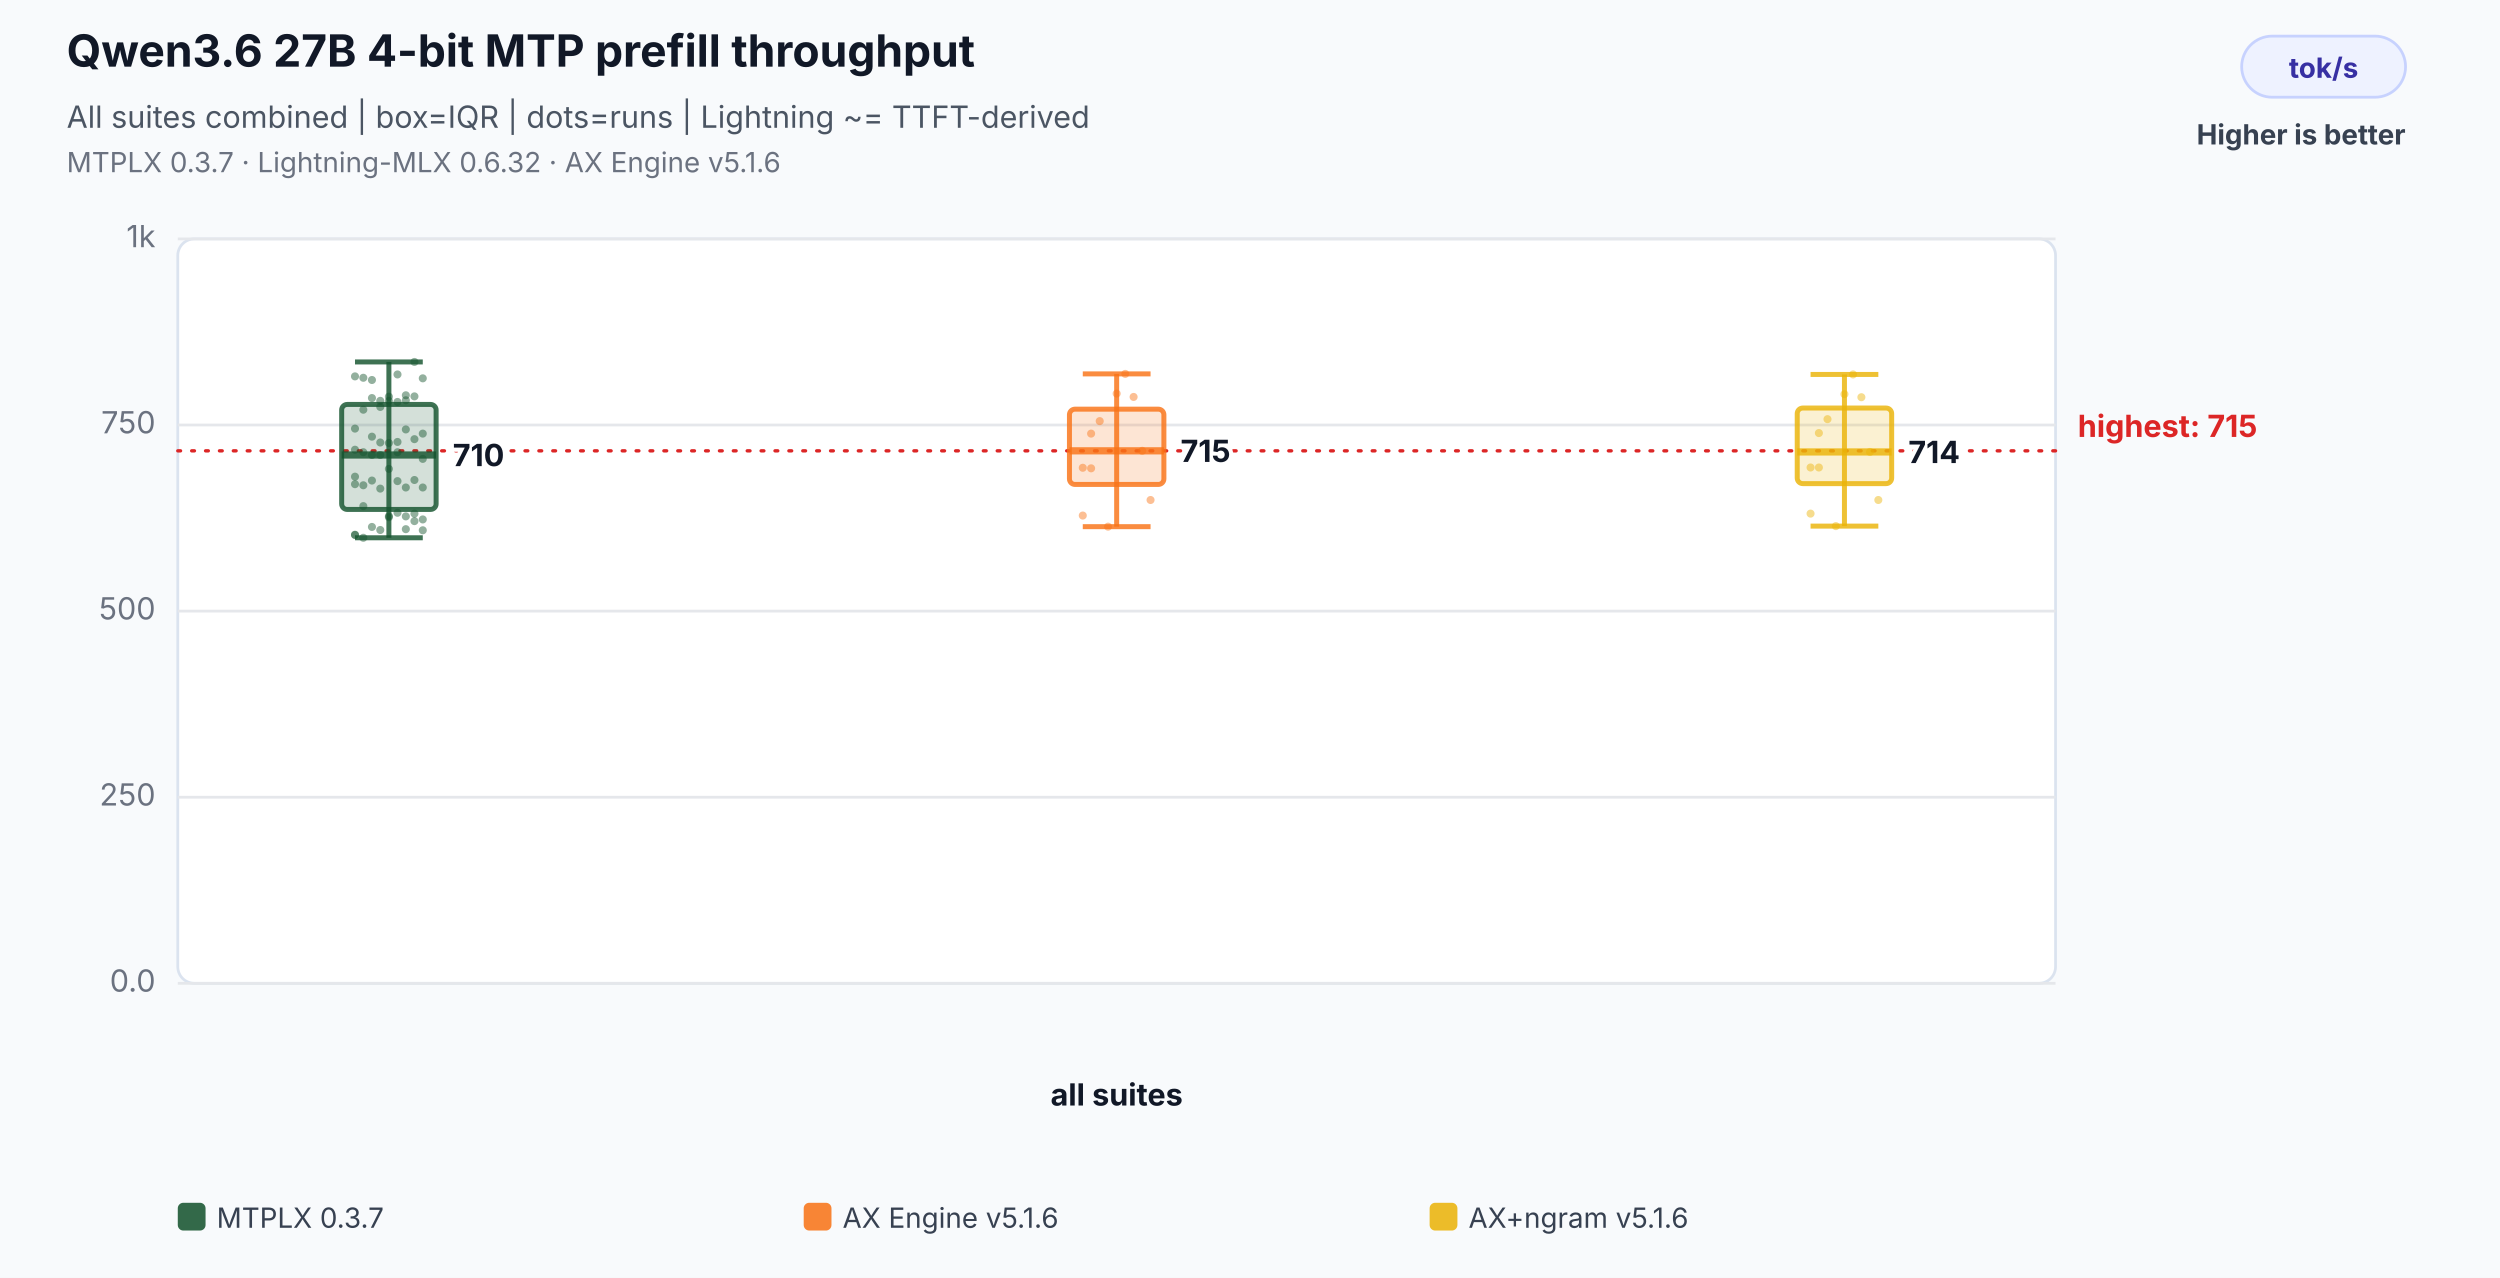
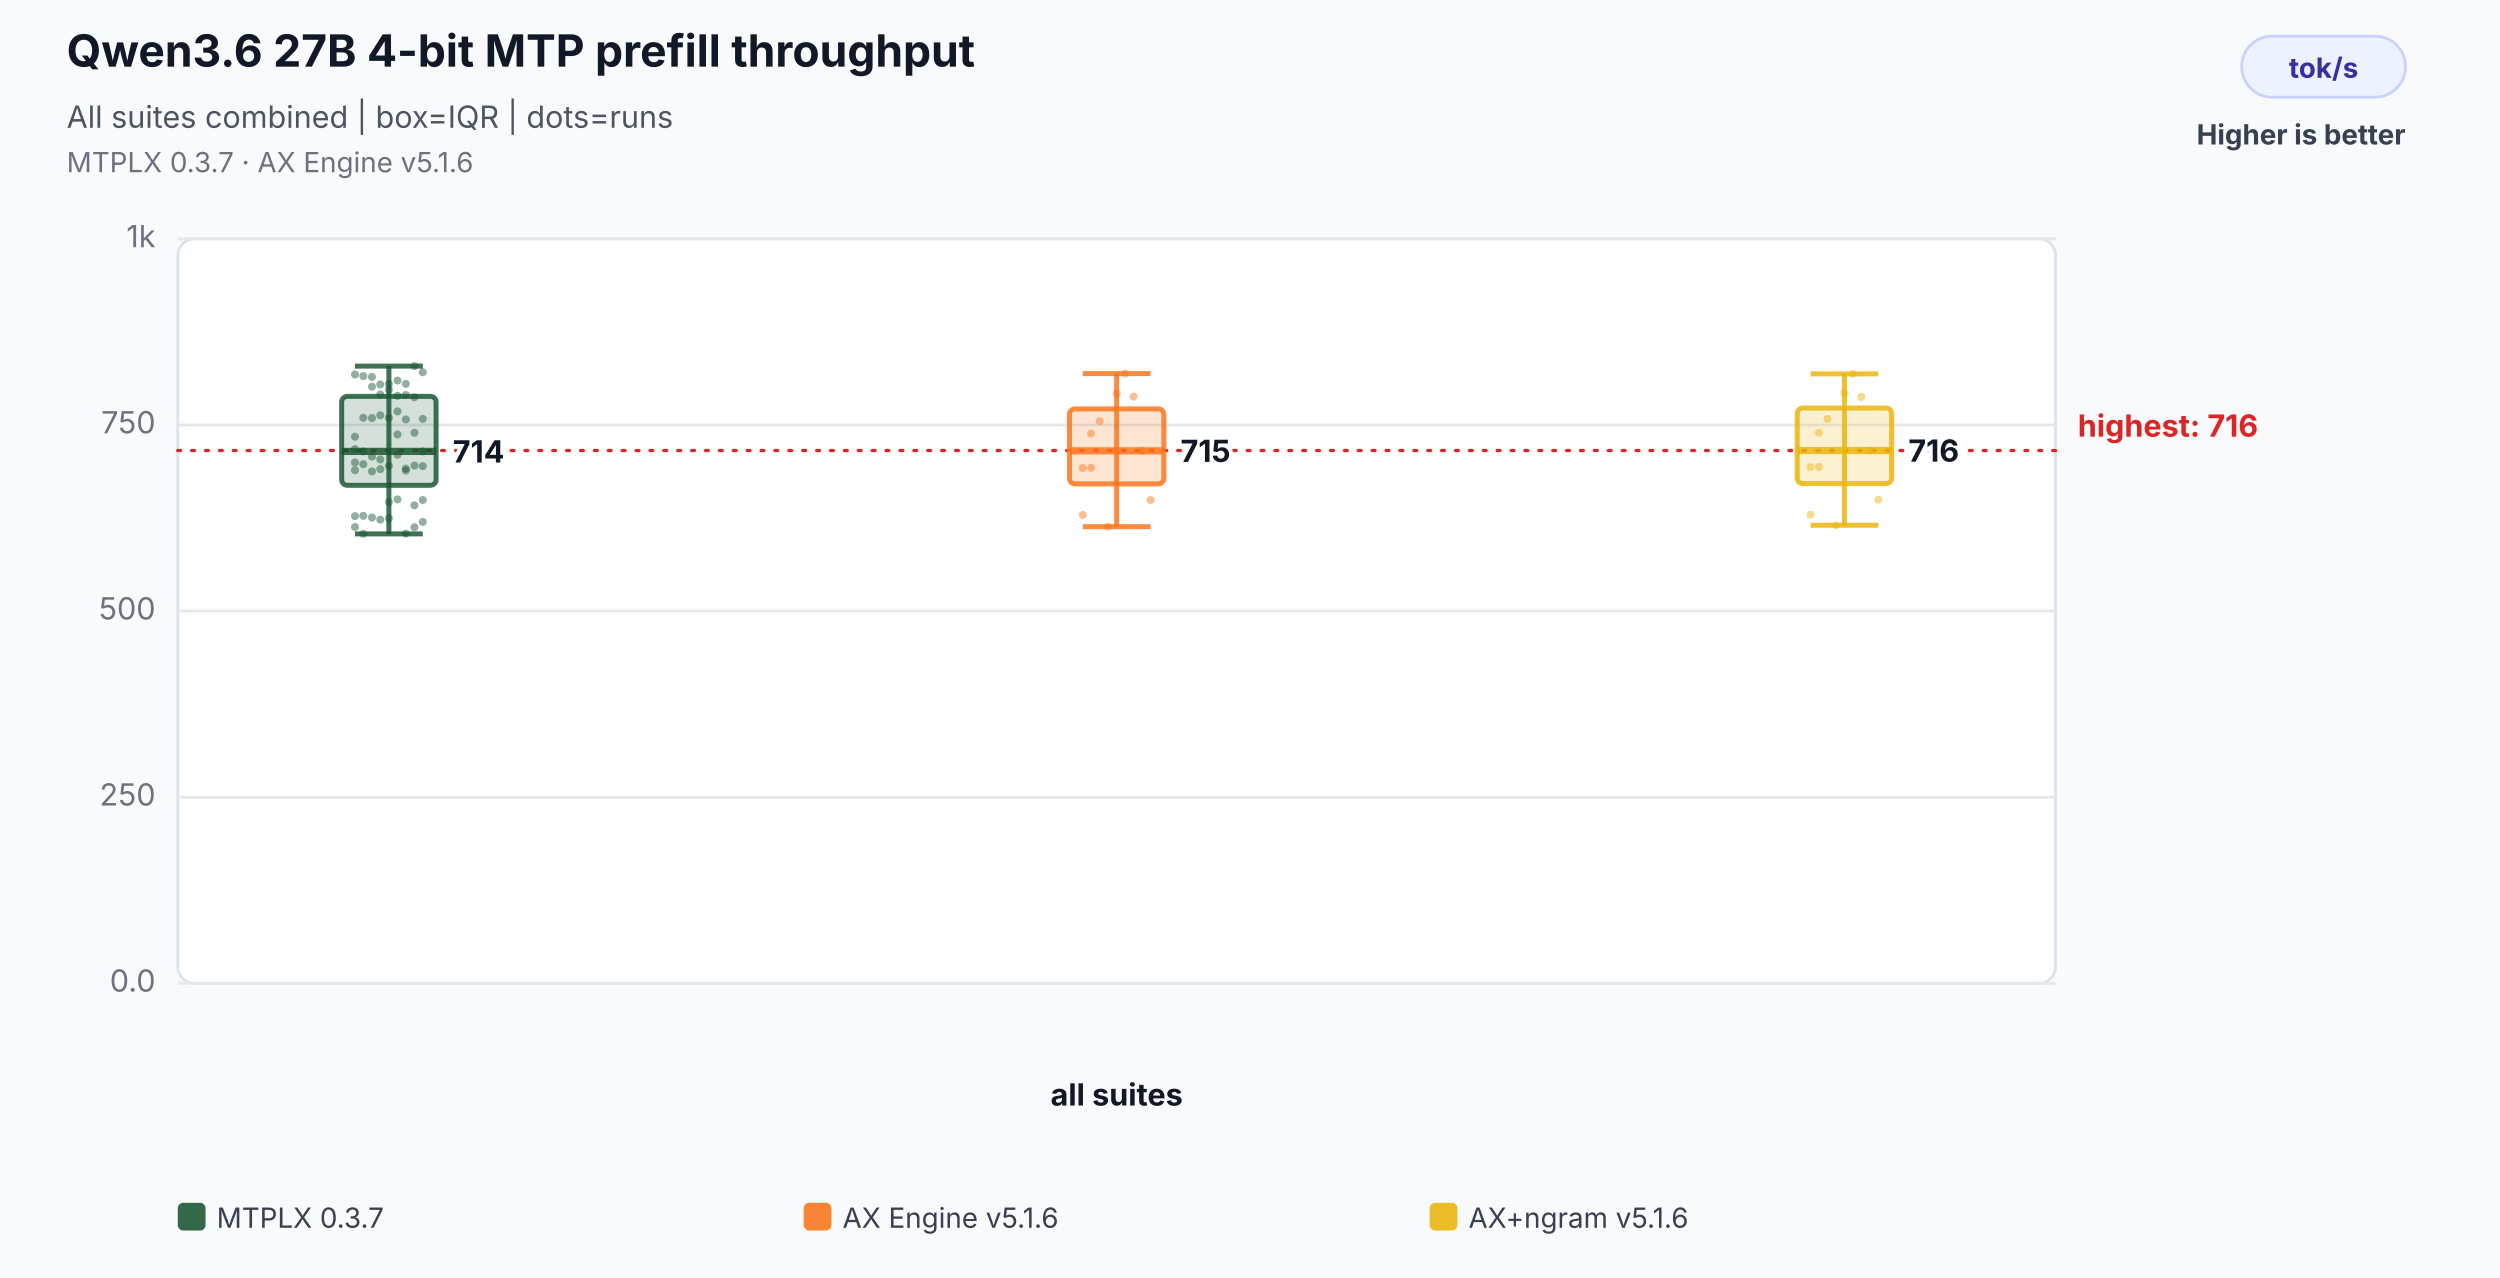
<svg xmlns="http://www.w3.org/2000/svg" width="900" height="460" viewBox="0 0 900 460" role="img" aria-labelledby="title desc">
  <rect width="100%" height="100%" fill="#f8fafc" />
  <text x="24" y="24" font-family="Inter,Segoe UI,Arial,sans-serif" font-size="16" font-weight="700" fill="#111827">Qwen3.6 27B 4-bit MTP prefill throughput</text>
-   <text x="24" y="46" font-family="Inter,Segoe UI,Arial,sans-serif" font-size="11" fill="#4b5563">All suites combined | box=IQR | dots=runs | Lightning ~= TTFT-derived</text>
-   <text x="24" y="62" font-family="Inter,Segoe UI,Arial,sans-serif" font-size="10" fill="#6b7280">MTPLX 0.3.7 · Lightning-MLX 0.6.32 · AX Engine v5.1.6</text>
+   <text x="24" y="46" font-family="Inter,Segoe UI,Arial,sans-serif" font-size="11" fill="#4b5563">All suites combined | box=IQR | dots=runs</text>
+   <text x="24" y="62" font-family="Inter,Segoe UI,Arial,sans-serif" font-size="10" fill="#6b7280">MTPLX 0.3.7 · AX Engine v5.1.6</text>
  <rect x="807" y="13" width="59" height="22" rx="11" fill="#eef2ff" stroke="#c7d2fe" />
  <text x="836.5" y="28" text-anchor="middle" font-family="Inter,Segoe UI,Arial,sans-serif" font-size="10" font-weight="700" fill="#3730a3">tok/s</text>
  <text x="866" y="52" text-anchor="end" font-family="Inter,Segoe UI,Arial,sans-serif" font-size="10" font-weight="700" fill="#374151">Higher is better</text>
  <rect x="64" y="86" width="676" height="268" rx="6" fill="#ffffff" stroke="#dbe3ef" />
  <line x1="64" y1="354.0" x2="740" y2="354.0" stroke="#e5e7eb" stroke-width="1" />
  <text x="56" y="357.0" text-anchor="end" font-family="Inter,Segoe UI,Arial,sans-serif" font-size="11" fill="#6b7280">0.0</text>
  <line x1="64" y1="287.0" x2="740" y2="287.0" stroke="#e5e7eb" stroke-width="1" />
  <text x="56" y="290.0" text-anchor="end" font-family="Inter,Segoe UI,Arial,sans-serif" font-size="11" fill="#6b7280">250</text>
  <line x1="64" y1="220.0" x2="740" y2="220.0" stroke="#e5e7eb" stroke-width="1" />
  <text x="56" y="223.0" text-anchor="end" font-family="Inter,Segoe UI,Arial,sans-serif" font-size="11" fill="#6b7280">500</text>
  <line x1="64" y1="153.0" x2="740" y2="153.0" stroke="#e5e7eb" stroke-width="1" />
  <text x="56" y="156.0" text-anchor="end" font-family="Inter,Segoe UI,Arial,sans-serif" font-size="11" fill="#6b7280">750</text>
  <line x1="64" y1="86.0" x2="740" y2="86.0" stroke="#e5e7eb" stroke-width="1" />
  <text x="56" y="89.0" text-anchor="end" font-family="Inter,Segoe UI,Arial,sans-serif" font-size="11" fill="#6b7280">1k</text>
-   <line x1="64" y1="162.3" x2="740" y2="162.3" stroke="#dc2626" stroke-width="1.2" stroke-dasharray="1 4" stroke-linecap="round" />
-   <text x="748" y="157.3" text-anchor="start" font-family="Inter,Segoe UI,Arial,sans-serif" font-size="11" font-weight="700" fill="#dc2626" data-label="highest median">highest: 715</text>
+   <line x1="64" y1="162.2" x2="740" y2="162.2" stroke="#dc2626" stroke-width="1.2" stroke-dasharray="1 4" stroke-linecap="round" />
+   <text x="748" y="157.2" text-anchor="start" font-family="Inter,Segoe UI,Arial,sans-serif" font-size="11" font-weight="700" fill="#dc2626" data-label="highest median">highest: 716</text>
  <text x="402.0" y="398" text-anchor="middle" font-family="Inter,Segoe UI,Arial,sans-serif" font-size="11" font-weight="700" fill="#111827">all suites</text>
-   <circle cx="127.8" cy="192.5" r="1.45" fill="#14532d" fill-opacity="0.46" />
-   <circle cx="130.8" cy="182.2" r="1.45" fill="#14532d" fill-opacity="0.46" />
-   <circle cx="133.9" cy="189.7" r="1.45" fill="#14532d" fill-opacity="0.46" />
-   <circle cx="136.9" cy="190.8" r="1.45" fill="#14532d" fill-opacity="0.46" />
-   <circle cx="140.0" cy="185.8" r="1.45" fill="#14532d" fill-opacity="0.46" />
-   <circle cx="143.1" cy="162.8" r="1.45" fill="#14532d" fill-opacity="0.46" />
-   <circle cx="146.1" cy="154.6" r="1.45" fill="#14532d" fill-opacity="0.46" />
-   <circle cx="149.2" cy="158.1" r="1.45" fill="#14532d" fill-opacity="0.46" />
-   <circle cx="152.2" cy="165.2" r="1.45" fill="#14532d" fill-opacity="0.46" />
-   <circle cx="127.8" cy="154.3" r="1.45" fill="#14532d" fill-opacity="0.46" />
-   <circle cx="130.8" cy="147.5" r="1.45" fill="#14532d" fill-opacity="0.46" />
-   <circle cx="133.9" cy="157.2" r="1.45" fill="#14532d" fill-opacity="0.46" />
-   <circle cx="136.9" cy="159.3" r="1.45" fill="#14532d" fill-opacity="0.46" />
-   <circle cx="140.0" cy="159.5" r="1.45" fill="#14532d" fill-opacity="0.46" />
-   <circle cx="143.1" cy="159.1" r="1.45" fill="#14532d" fill-opacity="0.46" />
-   <circle cx="146.1" cy="190.5" r="1.45" fill="#14532d" fill-opacity="0.46" />
-   <circle cx="149.2" cy="184.9" r="1.45" fill="#14532d" fill-opacity="0.46" />
-   <circle cx="152.2" cy="190.9" r="1.45" fill="#14532d" fill-opacity="0.46" />
-   <circle cx="127.8" cy="192.6" r="1.45" fill="#14532d" fill-opacity="0.46" />
-   <circle cx="130.8" cy="193.6" r="1.45" fill="#14532d" fill-opacity="0.46" />
-   <circle cx="133.9" cy="143.3" r="1.45" fill="#14532d" fill-opacity="0.46" />
-   <circle cx="136.9" cy="144.3" r="1.45" fill="#14532d" fill-opacity="0.46" />
-   <circle cx="140.0" cy="142.8" r="1.45" fill="#14532d" fill-opacity="0.46" />
-   <circle cx="143.1" cy="134.8" r="1.45" fill="#14532d" fill-opacity="0.46" />
-   <circle cx="146.1" cy="142.3" r="1.45" fill="#14532d" fill-opacity="0.46" />
-   <circle cx="149.2" cy="130.3" r="1.45" fill="#14532d" fill-opacity="0.46" />
-   <circle cx="152.2" cy="136.2" r="1.45" fill="#14532d" fill-opacity="0.46" />
-   <circle cx="127.8" cy="135.5" r="1.45" fill="#14532d" fill-opacity="0.46" />
-   <circle cx="130.8" cy="136.0" r="1.45" fill="#14532d" fill-opacity="0.46" />
-   <circle cx="133.9" cy="136.8" r="1.45" fill="#14532d" fill-opacity="0.46" />
-   <circle cx="136.9" cy="146.5" r="1.45" fill="#14532d" fill-opacity="0.46" />
-   <circle cx="140.0" cy="144.3" r="1.45" fill="#14532d" fill-opacity="0.46" />
-   <circle cx="143.1" cy="144.7" r="1.45" fill="#14532d" fill-opacity="0.46" />
-   <circle cx="146.1" cy="144.1" r="1.45" fill="#14532d" fill-opacity="0.46" />
-   <circle cx="149.2" cy="142.7" r="1.45" fill="#14532d" fill-opacity="0.46" />
-   <circle cx="152.2" cy="156.1" r="1.45" fill="#14532d" fill-opacity="0.46" />
-   <circle cx="127.8" cy="161.9" r="1.45" fill="#14532d" fill-opacity="0.46" />
-   <circle cx="130.8" cy="162.8" r="1.45" fill="#14532d" fill-opacity="0.46" />
-   <circle cx="133.9" cy="163.8" r="1.45" fill="#14532d" fill-opacity="0.46" />
-   <circle cx="136.9" cy="163.8" r="1.45" fill="#14532d" fill-opacity="0.46" />
-   <circle cx="140.0" cy="186.2" r="1.45" fill="#14532d" fill-opacity="0.46" />
-   <circle cx="143.1" cy="184.6" r="1.45" fill="#14532d" fill-opacity="0.46" />
-   <circle cx="146.1" cy="185.9" r="1.45" fill="#14532d" fill-opacity="0.46" />
-   <circle cx="149.2" cy="187.6" r="1.45" fill="#14532d" fill-opacity="0.46" />
-   <circle cx="152.2" cy="187.0" r="1.45" fill="#14532d" fill-opacity="0.46" />
-   <circle cx="127.8" cy="174.3" r="1.45" fill="#14532d" fill-opacity="0.46" />
-   <circle cx="130.8" cy="174.7" r="1.45" fill="#14532d" fill-opacity="0.46" />
-   <circle cx="133.9" cy="173.0" r="1.45" fill="#14532d" fill-opacity="0.46" />
-   <circle cx="136.9" cy="175.9" r="1.45" fill="#14532d" fill-opacity="0.46" />
-   <circle cx="140.0" cy="168.8" r="1.45" fill="#14532d" fill-opacity="0.46" />
-   <circle cx="143.1" cy="173.2" r="1.45" fill="#14532d" fill-opacity="0.46" />
-   <circle cx="146.1" cy="175.5" r="1.45" fill="#14532d" fill-opacity="0.46" />
-   <circle cx="149.2" cy="172.8" r="1.45" fill="#14532d" fill-opacity="0.46" />
-   <circle cx="152.2" cy="175.5" r="1.45" fill="#14532d" fill-opacity="0.46" />
-   <circle cx="127.8" cy="171.6" r="1.45" fill="#14532d" fill-opacity="0.46" />
-   <line x1="140.0" y1="130.3" x2="140.0" y2="193.6" stroke="#14532d" stroke-opacity="0.82" stroke-width="1.8" />
-   <line x1="127.8" y1="130.3" x2="152.2" y2="130.3" stroke="#14532d" stroke-opacity="0.82" stroke-width="1.8" />
-   <line x1="127.8" y1="193.6" x2="152.2" y2="193.6" stroke="#14532d" stroke-opacity="0.82" stroke-width="1.8" />
-   <rect x="123.0" y="145.6" width="34.0" height="37.8" rx="2" fill="#14532d" fill-opacity="0.18" stroke="#14532d" stroke-opacity="0.82" stroke-width="1.8" />
-   <line x1="123.0" y1="163.8" x2="157.0" y2="163.8" stroke="#14532d" stroke-opacity="0.82" stroke-width="2.6" />
-   <text x="163.0" y="167.8" text-anchor="start" font-family="Inter,Segoe UI,Arial,sans-serif" font-size="11" font-weight="700" fill="#111827" stroke="#ffffff" stroke-width="3" paint-order="stroke">710</text>
-   <circle cx="389.8" cy="185.6" r="1.45" fill="#f97316" fill-opacity="0.46" />
+   <circle cx="127.8" cy="185.8" r="1.45" fill="#14532d" fill-opacity="0.46" />
+   <circle cx="130.8" cy="185.7" r="1.45" fill="#14532d" fill-opacity="0.46" />
+   <circle cx="133.9" cy="186.3" r="1.45" fill="#14532d" fill-opacity="0.46" />
+   <circle cx="136.9" cy="187.1" r="1.45" fill="#14532d" fill-opacity="0.46" />
+   <circle cx="140.0" cy="186.6" r="1.45" fill="#14532d" fill-opacity="0.46" />
+   <circle cx="143.1" cy="156.4" r="1.45" fill="#14532d" fill-opacity="0.46" />
+   <circle cx="146.1" cy="151.0" r="1.45" fill="#14532d" fill-opacity="0.46" />
+   <circle cx="149.2" cy="155.8" r="1.45" fill="#14532d" fill-opacity="0.46" />
+   <circle cx="152.2" cy="150.8" r="1.45" fill="#14532d" fill-opacity="0.46" />
+   <circle cx="127.8" cy="157.2" r="1.45" fill="#14532d" fill-opacity="0.46" />
+   <circle cx="130.8" cy="150.4" r="1.45" fill="#14532d" fill-opacity="0.46" />
+   <circle cx="133.9" cy="150.5" r="1.45" fill="#14532d" fill-opacity="0.46" />
+   <circle cx="136.9" cy="149.5" r="1.45" fill="#14532d" fill-opacity="0.46" />
+   <circle cx="140.0" cy="150.4" r="1.45" fill="#14532d" fill-opacity="0.46" />
+   <circle cx="143.1" cy="148.1" r="1.45" fill="#14532d" fill-opacity="0.46" />
+   <circle cx="146.1" cy="192.1" r="1.45" fill="#14532d" fill-opacity="0.46" />
+   <circle cx="149.2" cy="189.8" r="1.45" fill="#14532d" fill-opacity="0.46" />
+   <circle cx="152.2" cy="187.9" r="1.45" fill="#14532d" fill-opacity="0.46" />
+   <circle cx="127.8" cy="189.7" r="1.45" fill="#14532d" fill-opacity="0.46" />
+   <circle cx="130.8" cy="192.2" r="1.45" fill="#14532d" fill-opacity="0.46" />
+   <circle cx="133.9" cy="139.2" r="1.45" fill="#14532d" fill-opacity="0.46" />
+   <circle cx="136.9" cy="138.4" r="1.45" fill="#14532d" fill-opacity="0.46" />
+   <circle cx="140.0" cy="138.2" r="1.45" fill="#14532d" fill-opacity="0.46" />
+   <circle cx="143.1" cy="137.0" r="1.45" fill="#14532d" fill-opacity="0.46" />
+   <circle cx="146.1" cy="138.2" r="1.45" fill="#14532d" fill-opacity="0.46" />
+   <circle cx="149.2" cy="131.8" r="1.45" fill="#14532d" fill-opacity="0.46" />
+   <circle cx="152.2" cy="134.0" r="1.45" fill="#14532d" fill-opacity="0.46" />
+   <circle cx="127.8" cy="134.8" r="1.45" fill="#14532d" fill-opacity="0.46" />
+   <circle cx="130.8" cy="135.4" r="1.45" fill="#14532d" fill-opacity="0.46" />
+   <circle cx="133.9" cy="135.7" r="1.45" fill="#14532d" fill-opacity="0.46" />
+   <circle cx="136.9" cy="142.0" r="1.45" fill="#14532d" fill-opacity="0.46" />
+   <circle cx="140.0" cy="140.3" r="1.45" fill="#14532d" fill-opacity="0.46" />
+   <circle cx="143.1" cy="142.5" r="1.45" fill="#14532d" fill-opacity="0.46" />
+   <circle cx="146.1" cy="142.2" r="1.45" fill="#14532d" fill-opacity="0.46" />
+   <circle cx="149.2" cy="143.0" r="1.45" fill="#14532d" fill-opacity="0.46" />
+   <circle cx="152.2" cy="162.5" r="1.45" fill="#14532d" fill-opacity="0.46" />
+   <circle cx="127.8" cy="161.7" r="1.45" fill="#14532d" fill-opacity="0.46" />
+   <circle cx="130.8" cy="162.5" r="1.45" fill="#14532d" fill-opacity="0.46" />
+   <circle cx="133.9" cy="164.4" r="1.45" fill="#14532d" fill-opacity="0.46" />
+   <circle cx="136.9" cy="165.4" r="1.45" fill="#14532d" fill-opacity="0.46" />
+   <circle cx="140.0" cy="180.7" r="1.45" fill="#14532d" fill-opacity="0.46" />
+   <circle cx="143.1" cy="179.8" r="1.45" fill="#14532d" fill-opacity="0.46" />
+   <circle cx="146.1" cy="169.4" r="1.45" fill="#14532d" fill-opacity="0.46" />
+   <circle cx="149.2" cy="181.9" r="1.45" fill="#14532d" fill-opacity="0.46" />
+   <circle cx="152.2" cy="180.0" r="1.45" fill="#14532d" fill-opacity="0.46" />
+   <circle cx="127.8" cy="169.3" r="1.45" fill="#14532d" fill-opacity="0.46" />
+   <circle cx="130.8" cy="167.1" r="1.45" fill="#14532d" fill-opacity="0.46" />
+   <circle cx="133.9" cy="169.7" r="1.45" fill="#14532d" fill-opacity="0.46" />
+   <circle cx="136.9" cy="168.9" r="1.45" fill="#14532d" fill-opacity="0.46" />
+   <circle cx="140.0" cy="167.7" r="1.45" fill="#14532d" fill-opacity="0.46" />
+   <circle cx="143.1" cy="163.7" r="1.45" fill="#14532d" fill-opacity="0.46" />
+   <circle cx="146.1" cy="168.7" r="1.45" fill="#14532d" fill-opacity="0.46" />
+   <circle cx="149.2" cy="167.6" r="1.45" fill="#14532d" fill-opacity="0.46" />
+   <circle cx="152.2" cy="167.8" r="1.45" fill="#14532d" fill-opacity="0.46" />
+   <circle cx="127.8" cy="166.5" r="1.45" fill="#14532d" fill-opacity="0.46" />
+   <line x1="140.0" y1="131.8" x2="140.0" y2="192.2" stroke="#14532d" stroke-opacity="0.82" stroke-width="1.8" />
+   <line x1="127.8" y1="131.8" x2="152.2" y2="131.8" stroke="#14532d" stroke-opacity="0.82" stroke-width="1.8" />
+   <line x1="127.8" y1="192.2" x2="152.2" y2="192.2" stroke="#14532d" stroke-opacity="0.82" stroke-width="1.8" />
+   <rect x="123.0" y="142.7" width="34.0" height="32.0" rx="2" fill="#14532d" fill-opacity="0.18" stroke="#14532d" stroke-opacity="0.82" stroke-width="1.8" />
+   <line x1="123.0" y1="162.5" x2="157.0" y2="162.5" stroke="#14532d" stroke-opacity="0.82" stroke-width="2.6" />
+   <text x="163.0" y="166.5" text-anchor="start" font-family="Inter,Segoe UI,Arial,sans-serif" font-size="11" font-weight="700" fill="#111827" stroke="#ffffff" stroke-width="3" paint-order="stroke">714</text>
+   <circle cx="389.8" cy="185.4" r="1.45" fill="#f97316" fill-opacity="0.46" />
  <circle cx="392.8" cy="156.1" r="1.45" fill="#f97316" fill-opacity="0.46" />
  <circle cx="395.9" cy="151.6" r="1.45" fill="#f97316" fill-opacity="0.46" />
  <circle cx="398.9" cy="189.6" r="1.45" fill="#f97316" fill-opacity="0.46" />
  <circle cx="402.0" cy="141.7" r="1.45" fill="#f97316" fill-opacity="0.46" />
-   <circle cx="405.1" cy="134.6" r="1.45" fill="#f97316" fill-opacity="0.46" />
-   <circle cx="408.1" cy="142.9" r="1.45" fill="#f97316" fill-opacity="0.46" />
+   <circle cx="405.1" cy="134.5" r="1.45" fill="#f97316" fill-opacity="0.46" />
+   <circle cx="408.1" cy="142.8" r="1.45" fill="#f97316" fill-opacity="0.46" />
  <circle cx="411.2" cy="162.3" r="1.45" fill="#f97316" fill-opacity="0.46" />
  <circle cx="414.2" cy="180.0" r="1.45" fill="#f97316" fill-opacity="0.46" />
-   <circle cx="389.8" cy="168.4" r="1.45" fill="#f97316" fill-opacity="0.46" />
-   <circle cx="392.8" cy="168.6" r="1.45" fill="#f97316" fill-opacity="0.46" />
-   <line x1="402.0" y1="134.6" x2="402.0" y2="189.6" stroke="#f97316" stroke-opacity="0.82" stroke-width="1.8" />
-   <line x1="389.8" y1="134.6" x2="414.2" y2="134.6" stroke="#f97316" stroke-opacity="0.82" stroke-width="1.8" />
+   <circle cx="389.8" cy="168.5" r="1.45" fill="#f97316" fill-opacity="0.46" />
+   <circle cx="392.8" cy="168.4" r="1.45" fill="#f97316" fill-opacity="0.46" />
+   <line x1="402.0" y1="134.5" x2="402.0" y2="189.6" stroke="#f97316" stroke-opacity="0.82" stroke-width="1.8" />
+   <line x1="389.8" y1="134.5" x2="414.2" y2="134.5" stroke="#f97316" stroke-opacity="0.82" stroke-width="1.8" />
  <line x1="389.8" y1="189.6" x2="414.2" y2="189.6" stroke="#f97316" stroke-opacity="0.82" stroke-width="1.8" />
-   <rect x="385.0" y="147.3" width="34.0" height="27.1" rx="2" fill="#f97316" fill-opacity="0.18" stroke="#f97316" stroke-opacity="0.82" stroke-width="1.8" />
+   <rect x="385.0" y="147.2" width="34.0" height="27.0" rx="2" fill="#f97316" fill-opacity="0.18" stroke="#f97316" stroke-opacity="0.82" stroke-width="1.8" />
  <line x1="385.0" y1="162.3" x2="419.0" y2="162.3" stroke="#f97316" stroke-opacity="0.82" stroke-width="2.6" />
  <text x="425.0" y="166.3" text-anchor="start" font-family="Inter,Segoe UI,Arial,sans-serif" font-size="11" font-weight="700" fill="#111827" stroke="#ffffff" stroke-width="3" paint-order="stroke">715</text>
-   <circle cx="651.8" cy="184.9" r="1.45" fill="#eab308" fill-opacity="0.46" />
-   <circle cx="654.8" cy="155.9" r="1.45" fill="#eab308" fill-opacity="0.46" />
-   <circle cx="657.9" cy="150.9" r="1.45" fill="#eab308" fill-opacity="0.46" />
-   <circle cx="660.9" cy="189.4" r="1.45" fill="#eab308" fill-opacity="0.46" />
-   <circle cx="664.0" cy="141.9" r="1.45" fill="#eab308" fill-opacity="0.46" />
-   <circle cx="667.1" cy="134.8" r="1.45" fill="#eab308" fill-opacity="0.46" />
-   <circle cx="670.1" cy="143.0" r="1.45" fill="#eab308" fill-opacity="0.46" />
-   <circle cx="673.2" cy="162.7" r="1.45" fill="#eab308" fill-opacity="0.46" />
-   <circle cx="676.2" cy="180.0" r="1.45" fill="#eab308" fill-opacity="0.46" />
-   <circle cx="651.8" cy="168.3" r="1.45" fill="#eab308" fill-opacity="0.46" />
-   <circle cx="654.8" cy="168.3" r="1.45" fill="#eab308" fill-opacity="0.46" />
-   <line x1="664.0" y1="134.8" x2="664.0" y2="189.4" stroke="#eab308" stroke-opacity="0.82" stroke-width="1.8" />
-   <line x1="651.8" y1="134.8" x2="676.2" y2="134.8" stroke="#eab308" stroke-opacity="0.82" stroke-width="1.8" />
-   <line x1="651.8" y1="189.4" x2="676.2" y2="189.4" stroke="#eab308" stroke-opacity="0.82" stroke-width="1.8" />
+   <circle cx="651.8" cy="185.3" r="1.45" fill="#eab308" fill-opacity="0.46" />
+   <circle cx="654.8" cy="155.8" r="1.45" fill="#eab308" fill-opacity="0.46" />
+   <circle cx="657.9" cy="150.8" r="1.45" fill="#eab308" fill-opacity="0.46" />
+   <circle cx="660.9" cy="189.1" r="1.45" fill="#eab308" fill-opacity="0.46" />
+   <circle cx="664.0" cy="141.5" r="1.45" fill="#eab308" fill-opacity="0.46" />
+   <circle cx="667.1" cy="134.6" r="1.45" fill="#eab308" fill-opacity="0.46" />
+   <circle cx="670.1" cy="142.9" r="1.45" fill="#eab308" fill-opacity="0.46" />
+   <circle cx="673.2" cy="162.2" r="1.45" fill="#eab308" fill-opacity="0.46" />
+   <circle cx="676.2" cy="179.9" r="1.45" fill="#eab308" fill-opacity="0.46" />
+   <circle cx="651.8" cy="168.2" r="1.45" fill="#eab308" fill-opacity="0.46" />
+   <circle cx="654.8" cy="168.1" r="1.45" fill="#eab308" fill-opacity="0.46" />
+   <line x1="664.0" y1="134.6" x2="664.0" y2="189.1" stroke="#eab308" stroke-opacity="0.82" stroke-width="1.8" />
+   <line x1="651.8" y1="134.6" x2="676.2" y2="134.6" stroke="#eab308" stroke-opacity="0.82" stroke-width="1.8" />
+   <line x1="651.8" y1="189.1" x2="676.2" y2="189.1" stroke="#eab308" stroke-opacity="0.82" stroke-width="1.8" />
  <rect x="647.0" y="146.9" width="34.0" height="27.2" rx="2" fill="#eab308" fill-opacity="0.18" stroke="#eab308" stroke-opacity="0.82" stroke-width="1.8" />
-   <line x1="647.0" y1="162.7" x2="681.0" y2="162.7" stroke="#eab308" stroke-opacity="0.82" stroke-width="2.6" />
-   <text x="687.0" y="166.7" text-anchor="start" font-family="Inter,Segoe UI,Arial,sans-serif" font-size="11" font-weight="700" fill="#111827" stroke="#ffffff" stroke-width="3" paint-order="stroke">714</text>
+   <line x1="647.0" y1="162.2" x2="681.0" y2="162.2" stroke="#eab308" stroke-opacity="0.82" stroke-width="2.6" />
+   <text x="687.0" y="166.2" text-anchor="start" font-family="Inter,Segoe UI,Arial,sans-serif" font-size="11" font-weight="700" fill="#111827" stroke="#ffffff" stroke-width="3" paint-order="stroke">716</text>
  <rect x="64" y="433" width="10" height="10" rx="2" fill="#14532d" fill-opacity="0.86" />
  <text x="78" y="442" font-family="Inter,Segoe UI,Arial,sans-serif" font-size="10" fill="#374151">MTPLX 0.3.7</text>
  <rect x="289.333" y="433" width="10" height="10" rx="2" fill="#f97316" fill-opacity="0.86" />
  <text x="303.333" y="442" font-family="Inter,Segoe UI,Arial,sans-serif" font-size="10" fill="#374151">AX Engine v5.1.6</text>
  <rect x="514.667" y="433" width="10" height="10" rx="2" fill="#eab308" fill-opacity="0.86" />
  <text x="528.667" y="442" font-family="Inter,Segoe UI,Arial,sans-serif" font-size="10" fill="#374151">AX+ngram v5.1.6</text>
</svg>
